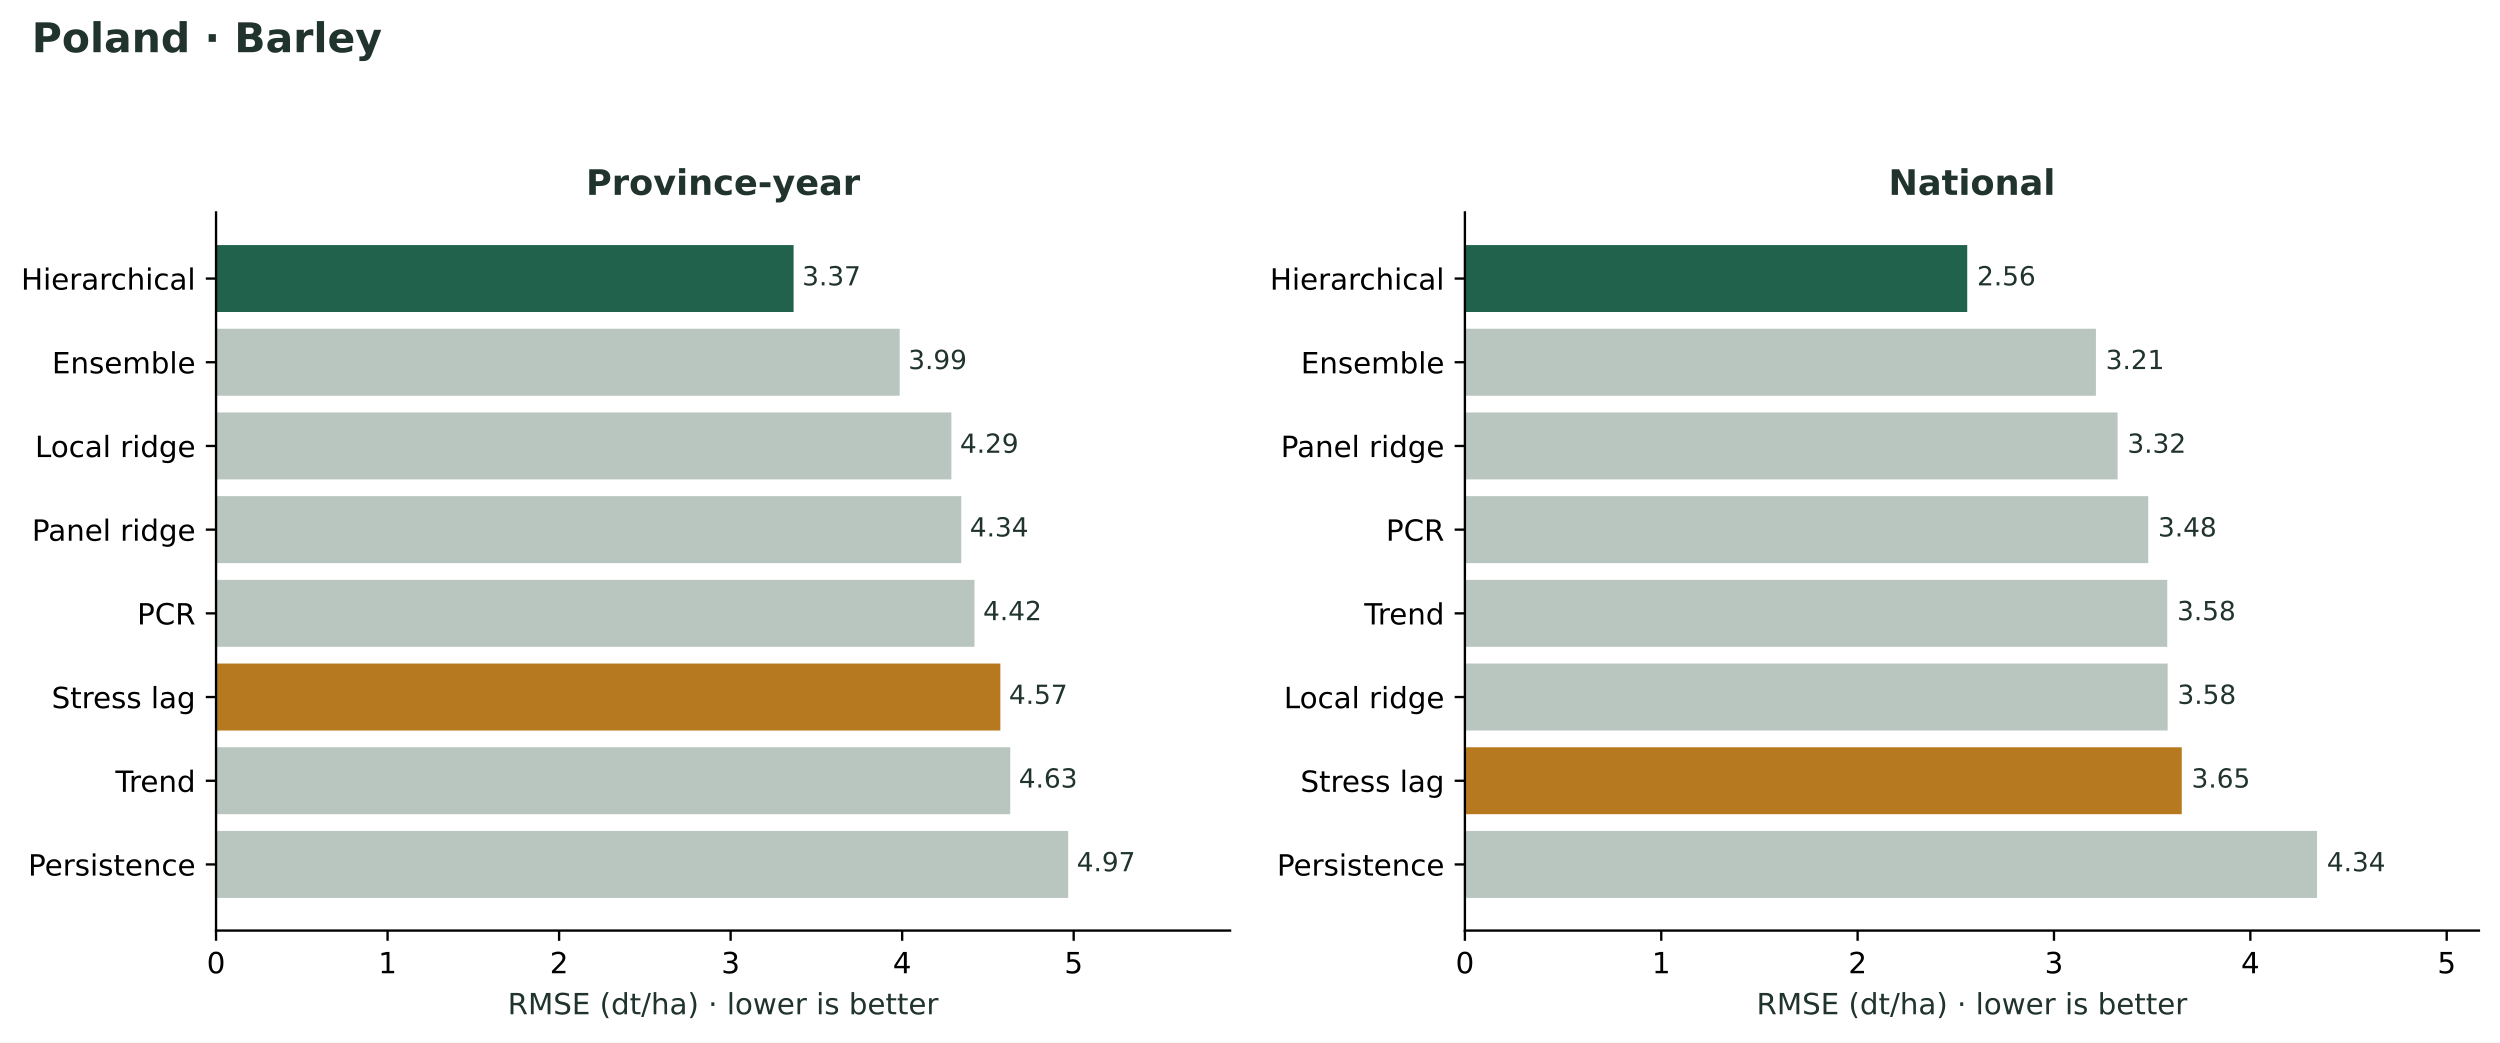
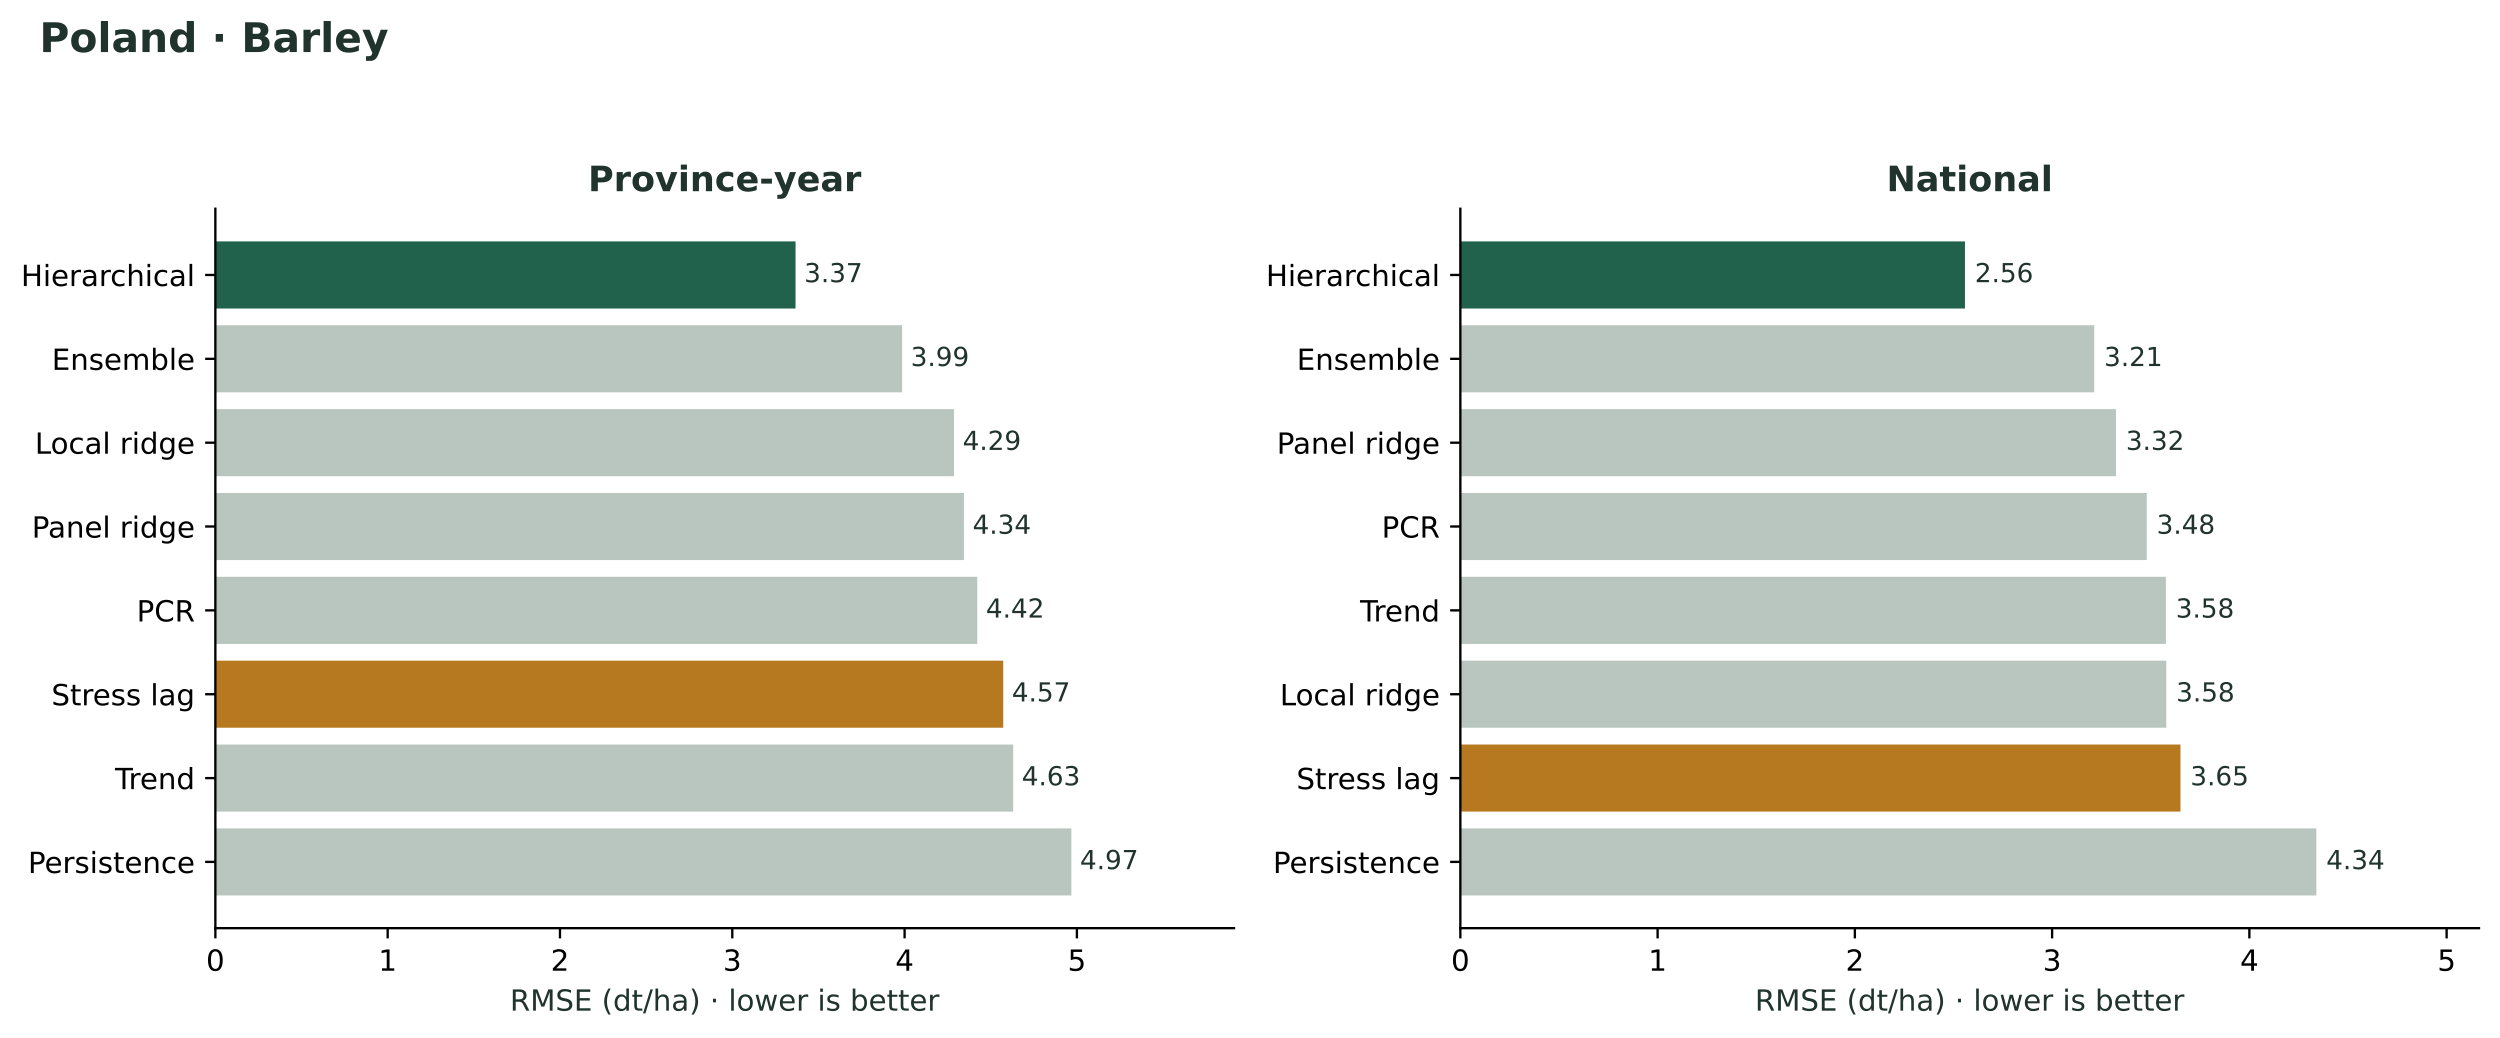
- <svg xmlns="http://www.w3.org/2000/svg" xmlns:xlink="http://www.w3.org/1999/xlink" width="853.985pt" height="356.078pt" viewBox="0 0 853.985 356.078" version="1.1">
+ <svg xmlns="http://www.w3.org/2000/svg" xmlns:xlink="http://www.w3.org/1999/xlink" width="856.635pt" height="355.596pt" viewBox="0 0 856.635 355.596" version="1.1">
  <defs>
    <style type="text/css">*{stroke-linejoin: round; stroke-linecap: butt}</style>
  </defs>
  <g id="figure_1">
    <g id="patch_1">
-       <path d="M 0 356.078  L 853.985 356.078  L 853.985 0  L 0 0  z " style="fill: #ffffff" />
+       <path d="M 0 355.596  L 856.635 355.596  L 856.635 0  L 0 0  z " style="fill: #ffffff" />
    </g>
    <g id="axes_1">
      <g id="patch_2">
-         <path d="M 73.8 317.878  L 420.185 317.878  L 420.185 72.56  L 73.8 72.56  z " style="fill: #ffffff" />
+         <path d="M 73.795 318.04  L 422.835 318.04  L 422.835 71.52  L 73.795 71.52  z " style="fill: #ffffff" />
      </g>
      <g id="patch_3">
-         <path d="M 73.8 306.727  L 364.88 306.727  L 364.88 283.853  L 73.8 283.853  z " clip-path="url(#p3b5d3da336)" style="fill: #b8c6bf" />
+         <path d="M 73.795 306.835  L 367.106 306.835  L 367.106 283.849  L 73.795 283.849  z " clip-path="url(#pa577dfb4cd)" style="fill: #b8c6bf" />
      </g>
      <g id="patch_4">
-         <path d="M 73.8 278.135  L 345.092 278.135  L 345.092 255.262  L 73.8 255.262  z " clip-path="url(#p3b5d3da336)" style="fill: #b8c6bf" />
+         <path d="M 73.795 278.103  L 347.166 278.103  L 347.166 255.117  L 73.795 255.117  z " clip-path="url(#pa577dfb4cd)" style="fill: #b8c6bf" />
      </g>
      <g id="patch_5">
-         <path d="M 73.8 249.543  L 341.717 249.543  L 341.717 226.67  L 73.8 226.67  z " clip-path="url(#p3b5d3da336)" style="fill: #b7791f" />
+         <path d="M 73.795 249.371  L 343.766 249.371  L 343.766 226.385  L 73.795 226.385  z " clip-path="url(#pa577dfb4cd)" style="fill: #b7791f" />
      </g>
      <g id="patch_6">
-         <path d="M 73.8 220.951  L 332.886 220.951  L 332.886 198.078  L 73.8 198.078  z " clip-path="url(#p3b5d3da336)" style="fill: #b8c6bf" />
+         <path d="M 73.795 220.639  L 334.867 220.639  L 334.867 197.653  L 73.795 197.653  z " clip-path="url(#pa577dfb4cd)" style="fill: #b8c6bf" />
      </g>
      <g id="patch_7">
-         <path d="M 73.8 192.36  L 328.361 192.36  L 328.361 169.486  L 73.8 169.486  z " clip-path="url(#p3b5d3da336)" style="fill: #b8c6bf" />
+         <path d="M 73.795 191.907  L 330.308 191.907  L 330.308 168.921  L 73.795 168.921  z " clip-path="url(#pa577dfb4cd)" style="fill: #b8c6bf" />
      </g>
      <g id="patch_8">
-         <path d="M 73.8 163.768  L 324.985 163.768  L 324.985 140.894  L 73.8 140.894  z " clip-path="url(#p3b5d3da336)" style="fill: #b8c6bf" />
+         <path d="M 73.795 163.175  L 326.906 163.175  L 326.906 140.189  L 73.795 140.189  z " clip-path="url(#pa577dfb4cd)" style="fill: #b8c6bf" />
      </g>
      <g id="patch_9">
-         <path d="M 73.8 135.176  L 307.323 135.176  L 307.323 112.303  L 73.8 112.303  z " clip-path="url(#p3b5d3da336)" style="fill: #b8c6bf" />
+         <path d="M 73.795 134.443  L 309.109 134.443  L 309.109 111.457  L 73.795 111.457  z " clip-path="url(#pa577dfb4cd)" style="fill: #b8c6bf" />
      </g>
      <g id="patch_10">
-         <path d="M 73.8 106.584  L 271.089 106.584  L 271.089 83.711  L 73.8 83.711  z " clip-path="url(#p3b5d3da336)" style="fill: #21624d" />
+         <path d="M 73.795 105.711  L 272.597 105.711  L 272.597 82.725  L 73.795 82.725  z " clip-path="url(#pa577dfb4cd)" style="fill: #21624d" />
      </g>
      <g id="matplotlib.axis_1">
        <g id="xtick_1">
          <g id="line2d_1">
            <defs>
-               <path id="med0859d810" d="M 0 0  L 0 3.5  " style="stroke: #000000; stroke-width: 0.8" />
+               <path id="mf9efbe242e" d="M 0 0  L 0 3.5  " style="stroke: #000000; stroke-width: 0.8" />
            </defs>
            <g>
-               <use xlink:href="#med0859d810" x="73.8" y="317.878" style="stroke: #000000; stroke-width: 0.8" />
+               <use xlink:href="#mf9efbe242e" x="73.795" y="318.04" style="stroke: #000000; stroke-width: 0.8" />
            </g>
          </g>
          <g id="text_1">
-             <text style="font-size: 10px; font-family: 'DejaVu Sans'; text-anchor: middle" x="73.8" y="332.475" transform="rotate(-0 73.8 332.4753)">0</text>
+             <text style="font-size: 10px; font-family: 'DejaVu Sans'; text-anchor: middle" x="73.795" y="332.638" transform="rotate(-0 73.79531 332.6384)">0</text>
          </g>
        </g>
        <g id="xtick_2">
          <g id="line2d_2">
            <g>
-               <use xlink:href="#med0859d810" x="132.393" y="317.878" style="stroke: #000000; stroke-width: 0.8" />
+               <use xlink:href="#mf9efbe242e" x="132.837" y="318.04" style="stroke: #000000; stroke-width: 0.8" />
            </g>
          </g>
          <g id="text_2">
-             <text style="font-size: 10px; font-family: 'DejaVu Sans'; text-anchor: middle" x="132.393" y="332.475" transform="rotate(-0 132.3927 332.4753)">1</text>
+             <text style="font-size: 10px; font-family: 'DejaVu Sans'; text-anchor: middle" x="132.837" y="332.638" transform="rotate(-0 132.8371 332.6384)">1</text>
          </g>
        </g>
        <g id="xtick_3">
          <g id="line2d_3">
            <g>
-               <use xlink:href="#med0859d810" x="190.985" y="317.878" style="stroke: #000000; stroke-width: 0.8" />
+               <use xlink:href="#mf9efbe242e" x="191.879" y="318.04" style="stroke: #000000; stroke-width: 0.8" />
            </g>
          </g>
          <g id="text_3">
-             <text style="font-size: 10px; font-family: 'DejaVu Sans'; text-anchor: middle" x="190.985" y="332.475" transform="rotate(-0 190.9854 332.4753)">2</text>
+             <text style="font-size: 10px; font-family: 'DejaVu Sans'; text-anchor: middle" x="191.879" y="332.638" transform="rotate(-0 191.8789 332.6384)">2</text>
          </g>
        </g>
        <g id="xtick_4">
          <g id="line2d_4">
            <g>
-               <use xlink:href="#med0859d810" x="249.578" y="317.878" style="stroke: #000000; stroke-width: 0.8" />
+               <use xlink:href="#mf9efbe242e" x="250.921" y="318.04" style="stroke: #000000; stroke-width: 0.8" />
            </g>
          </g>
          <g id="text_4">
-             <text style="font-size: 10px; font-family: 'DejaVu Sans'; text-anchor: middle" x="249.578" y="332.475" transform="rotate(-0 249.5781 332.4753)">3</text>
+             <text style="font-size: 10px; font-family: 'DejaVu Sans'; text-anchor: middle" x="250.921" y="332.638" transform="rotate(-0 250.9207 332.6384)">3</text>
          </g>
        </g>
        <g id="xtick_5">
          <g id="line2d_5">
            <g>
-               <use xlink:href="#med0859d810" x="308.171" y="317.878" style="stroke: #000000; stroke-width: 0.8" />
+               <use xlink:href="#mf9efbe242e" x="309.963" y="318.04" style="stroke: #000000; stroke-width: 0.8" />
            </g>
          </g>
          <g id="text_5">
-             <text style="font-size: 10px; font-family: 'DejaVu Sans'; text-anchor: middle" x="308.171" y="332.475" transform="rotate(-0 308.1708 332.4753)">4</text>
+             <text style="font-size: 10px; font-family: 'DejaVu Sans'; text-anchor: middle" x="309.963" y="332.638" transform="rotate(-0 309.9625 332.6384)">4</text>
          </g>
        </g>
        <g id="xtick_6">
          <g id="line2d_6">
            <g>
-               <use xlink:href="#med0859d810" x="366.763" y="317.878" style="stroke: #000000; stroke-width: 0.8" />
+               <use xlink:href="#mf9efbe242e" x="369.004" y="318.04" style="stroke: #000000; stroke-width: 0.8" />
            </g>
          </g>
          <g id="text_6">
-             <text style="font-size: 10px; font-family: 'DejaVu Sans'; text-anchor: middle" x="366.763" y="332.475" transform="rotate(-0 366.7635 332.4753)">5</text>
+             <text style="font-size: 10px; font-family: 'DejaVu Sans'; text-anchor: middle" x="369.004" y="332.638" transform="rotate(-0 369.0043 332.6384)">5</text>
          </g>
        </g>
        <g id="text_7">
-           <text style="font-size: 10px; font-family: 'DejaVu Sans'; text-anchor: middle; fill: #20332d" x="246.993" y="346.476" transform="rotate(-0 246.9925 346.4761)">RMSE (dt/ha) · lower is better</text>
+           <text style="font-size: 10px; font-family: 'DejaVu Sans'; text-anchor: middle; fill: #20332d" x="248.315" y="346.317" transform="rotate(-0 248.3153 346.3166)">RMSE (dt/ha) · lower is better</text>
        </g>
      </g>
      <g id="matplotlib.axis_2">
        <g id="ytick_1">
          <g id="line2d_7">
            <defs>
-               <path id="m11a54f4192" d="M 0 0  L -3.5 0  " style="stroke: #000000; stroke-width: 0.8" />
+               <path id="mbbeb164f4a" d="M 0 0  L -3.5 0  " style="stroke: #000000; stroke-width: 0.8" />
            </defs>
            <g>
-               <use xlink:href="#m11a54f4192" x="73.8" y="295.29" style="stroke: #000000; stroke-width: 0.8" />
+               <use xlink:href="#mbbeb164f4a" x="73.795" y="295.342" style="stroke: #000000; stroke-width: 0.8" />
            </g>
          </g>
          <g id="text_8">
-             <text style="font-size: 10px; font-family: 'DejaVu Sans'; text-anchor: end" x="66.8" y="299.089" transform="rotate(-0 66.8 299.0894)">Persistence</text>
+             <text style="font-size: 10px; font-family: 'DejaVu Sans'; text-anchor: end" x="66.795" y="299.141" transform="rotate(-0 66.79531 299.141)">Persistence</text>
          </g>
        </g>
        <g id="ytick_2">
          <g id="line2d_8">
            <g>
-               <use xlink:href="#m11a54f4192" x="73.8" y="266.698" style="stroke: #000000; stroke-width: 0.8" />
+               <use xlink:href="#mbbeb164f4a" x="73.795" y="266.61" style="stroke: #000000; stroke-width: 0.8" />
            </g>
          </g>
          <g id="text_9">
-             <text style="font-size: 10px; font-family: 'DejaVu Sans'; text-anchor: end" x="66.8" y="270.498" transform="rotate(-0 66.8 270.4975)">Trend</text>
+             <text style="font-size: 10px; font-family: 'DejaVu Sans'; text-anchor: end" x="66.795" y="270.409" transform="rotate(-0 66.79531 270.4091)">Trend</text>
          </g>
        </g>
        <g id="ytick_3">
          <g id="line2d_9">
            <g>
-               <use xlink:href="#m11a54f4192" x="73.8" y="238.107" style="stroke: #000000; stroke-width: 0.8" />
+               <use xlink:href="#mbbeb164f4a" x="73.795" y="237.878" style="stroke: #000000; stroke-width: 0.8" />
            </g>
          </g>
          <g id="text_10">
-             <text style="font-size: 10px; font-family: 'DejaVu Sans'; text-anchor: end" x="66.8" y="241.906" transform="rotate(-0 66.8 241.9057)">Stress lag</text>
+             <text style="font-size: 10px; font-family: 'DejaVu Sans'; text-anchor: end" x="66.795" y="241.677" transform="rotate(-0 66.79531 241.6771)">Stress lag</text>
          </g>
        </g>
        <g id="ytick_4">
          <g id="line2d_10">
            <g>
-               <use xlink:href="#m11a54f4192" x="73.8" y="209.515" style="stroke: #000000; stroke-width: 0.8" />
+               <use xlink:href="#mbbeb164f4a" x="73.795" y="209.146" style="stroke: #000000; stroke-width: 0.8" />
            </g>
          </g>
          <g id="text_11">
-             <text style="font-size: 10px; font-family: 'DejaVu Sans'; text-anchor: end" x="66.8" y="213.314" transform="rotate(-0 66.8 213.3136)">PCR</text>
+             <text style="font-size: 10px; font-family: 'DejaVu Sans'; text-anchor: end" x="66.795" y="212.945" transform="rotate(-0 66.79531 212.9452)">PCR</text>
          </g>
        </g>
        <g id="ytick_5">
          <g id="line2d_11">
            <g>
-               <use xlink:href="#m11a54f4192" x="73.8" y="180.923" style="stroke: #000000; stroke-width: 0.8" />
+               <use xlink:href="#mbbeb164f4a" x="73.795" y="180.414" style="stroke: #000000; stroke-width: 0.8" />
            </g>
          </g>
          <g id="text_12">
-             <text style="font-size: 10px; font-family: 'DejaVu Sans'; text-anchor: end" x="66.8" y="184.722" transform="rotate(-0 66.8 184.7221)">Panel ridge</text>
+             <text style="font-size: 10px; font-family: 'DejaVu Sans'; text-anchor: end" x="66.795" y="184.213" transform="rotate(-0 66.79531 184.2133)">Panel ridge</text>
          </g>
        </g>
        <g id="ytick_6">
          <g id="line2d_12">
            <g>
-               <use xlink:href="#m11a54f4192" x="73.8" y="152.331" style="stroke: #000000; stroke-width: 0.8" />
+               <use xlink:href="#mbbeb164f4a" x="73.795" y="151.682" style="stroke: #000000; stroke-width: 0.8" />
            </g>
          </g>
          <g id="text_13">
-             <text style="font-size: 10px; font-family: 'DejaVu Sans'; text-anchor: end" x="66.8" y="156.13" transform="rotate(-0 66.8 156.1303)">Local ridge</text>
+             <text style="font-size: 10px; font-family: 'DejaVu Sans'; text-anchor: end" x="66.795" y="155.481" transform="rotate(-0 66.79531 155.4813)">Local ridge</text>
          </g>
        </g>
        <g id="ytick_7">
          <g id="line2d_13">
            <g>
-               <use xlink:href="#m11a54f4192" x="73.8" y="123.739" style="stroke: #000000; stroke-width: 0.8" />
+               <use xlink:href="#mbbeb164f4a" x="73.795" y="122.95" style="stroke: #000000; stroke-width: 0.8" />
            </g>
          </g>
          <g id="text_14">
-             <text style="font-size: 10px; font-family: 'DejaVu Sans'; text-anchor: end" x="66.8" y="127.539" transform="rotate(-0 66.8 127.5385)">Ensemble</text>
+             <text style="font-size: 10px; font-family: 'DejaVu Sans'; text-anchor: end" x="66.795" y="126.749" transform="rotate(-0 66.79531 126.7494)">Ensemble</text>
          </g>
        </g>
        <g id="ytick_8">
          <g id="line2d_14">
            <g>
-               <use xlink:href="#m11a54f4192" x="73.8" y="95.148" style="stroke: #000000; stroke-width: 0.8" />
+               <use xlink:href="#mbbeb164f4a" x="73.795" y="94.218" style="stroke: #000000; stroke-width: 0.8" />
            </g>
          </g>
          <g id="text_15">
-             <text style="font-size: 10px; font-family: 'DejaVu Sans'; text-anchor: end" x="66.8" y="98.947" transform="rotate(-0 66.8 98.94674)">Hierarchical</text>
+             <text style="font-size: 10px; font-family: 'DejaVu Sans'; text-anchor: end" x="66.795" y="98.017" transform="rotate(-0 66.79531 98.01745)">Hierarchical</text>
          </g>
        </g>
      </g>
      <g id="patch_11">
-         <path d="M 73.8 317.878  L 73.8 72.56  " style="fill: none; stroke: #000000; stroke-width: 0.8; stroke-linejoin: miter; stroke-linecap: square" />
+         <path d="M 73.795 318.04  L 73.795 71.52  " style="fill: none; stroke: #000000; stroke-width: 0.8; stroke-linejoin: miter; stroke-linecap: square" />
      </g>
      <g id="patch_12">
-         <path d="M 73.8 317.878  L 420.185 317.878  " style="fill: none; stroke: #000000; stroke-width: 0.8; stroke-linejoin: miter; stroke-linecap: square" />
+         <path d="M 73.795 318.04  L 422.835 318.04  " style="fill: none; stroke: #000000; stroke-width: 0.8; stroke-linejoin: miter; stroke-linecap: square" />
      </g>
      <g id="text_16">
-         <text style="font-size: 9px; font-family: 'DejaVu Sans'; text-anchor: start; fill: #20332d" x="367.809" y="297.628" transform="rotate(-0 367.8095 297.628)">4.97</text>
+         <text style="font-size: 9px; font-family: 'DejaVu Sans'; text-anchor: start; fill: #20332d" x="370.058" y="297.825" transform="rotate(-0 370.0583 297.8252)">4.97</text>
      </g>
      <g id="text_17">
-         <text style="font-size: 9px; font-family: 'DejaVu Sans'; text-anchor: start; fill: #20332d" x="348.021" y="269.036" transform="rotate(-0 348.0213 269.0362)">4.63</text>
+         <text style="font-size: 9px; font-family: 'DejaVu Sans'; text-anchor: start; fill: #20332d" x="350.118" y="269.093" transform="rotate(-0 350.1184 269.0933)">4.63</text>
      </g>
      <g id="text_18">
-         <text style="font-size: 9px; font-family: 'DejaVu Sans'; text-anchor: start; fill: #20332d" x="344.647" y="240.444" transform="rotate(-0 344.6468 240.4444)">4.57</text>
+         <text style="font-size: 9px; font-family: 'DejaVu Sans'; text-anchor: start; fill: #20332d" x="346.718" y="240.361" transform="rotate(-0 346.7181 240.3613)">4.57</text>
      </g>
      <g id="text_19">
-         <text style="font-size: 9px; font-family: 'DejaVu Sans'; text-anchor: start; fill: #20332d" x="335.816" y="211.853" transform="rotate(-0 335.8159 211.8526)">4.42</text>
+         <text style="font-size: 9px; font-family: 'DejaVu Sans'; text-anchor: start; fill: #20332d" x="337.82" y="211.629" transform="rotate(-0 337.8196 211.6294)">4.42</text>
      </g>
      <g id="text_20">
-         <text style="font-size: 9px; font-family: 'DejaVu Sans'; text-anchor: start; fill: #20332d" x="331.291" y="183.261" transform="rotate(-0 331.2907 183.2608)">4.34</text>
+         <text style="font-size: 9px; font-family: 'DejaVu Sans'; text-anchor: start; fill: #20332d" x="333.26" y="182.897" transform="rotate(-0 333.2596 182.8975)">4.34</text>
      </g>
      <g id="text_21">
-         <text style="font-size: 9px; font-family: 'DejaVu Sans'; text-anchor: start; fill: #20332d" x="327.915" y="154.669" transform="rotate(-0 327.9148 154.669)">4.29</text>
+         <text style="font-size: 9px; font-family: 'DejaVu Sans'; text-anchor: start; fill: #20332d" x="329.858" y="154.166" transform="rotate(-0 329.8579 154.1655)">4.29</text>
      </g>
      <g id="text_22">
-         <text style="font-size: 9px; font-family: 'DejaVu Sans'; text-anchor: start; fill: #20332d" x="310.253" y="126.077" transform="rotate(-0 310.2531 126.0772)">3.99</text>
+         <text style="font-size: 9px; font-family: 'DejaVu Sans'; text-anchor: start; fill: #20332d" x="312.061" y="125.434" transform="rotate(-0 312.0608 125.4336)">3.99</text>
      </g>
      <g id="text_23">
-         <text style="font-size: 9px; font-family: 'DejaVu Sans'; text-anchor: start; fill: #20332d" x="274.019" y="97.485" transform="rotate(-0 274.0189 97.48541)">3.37</text>
+         <text style="font-size: 9px; font-family: 'DejaVu Sans'; text-anchor: start; fill: #20332d" x="275.549" y="96.702" transform="rotate(-0 275.5488 96.70167)">3.37</text>
      </g>
      <g id="text_24">
-         <text style="font-weight: 700; font-size: 12px; font-family: 'DejaVu Sans'; text-anchor: middle; fill: #20332d" x="246.993" y="66.56" transform="rotate(-0 246.9925 66.56)">Province-year</text>
+         <text style="font-weight: 700; font-size: 12px; font-family: 'DejaVu Sans'; text-anchor: middle; fill: #20332d" x="248.315" y="65.52" transform="rotate(-0 248.3153 65.52)">Province-year</text>
      </g>
    </g>
    <g id="axes_2">
      <g id="patch_13">
-         <path d="M 500.4 317.878  L 846.785 317.878  L 846.785 72.56  L 500.4 72.56  z " style="fill: #ffffff" />
+         <path d="M 500.395 318.04  L 849.435 318.04  L 849.435 71.52  L 500.395 71.52  z " style="fill: #ffffff" />
      </g>
      <g id="patch_14">
-         <path d="M 500.4 306.727  L 791.48 306.727  L 791.48 283.853  L 500.4 283.853  z " clip-path="url(#p0329856da4)" style="fill: #b8c6bf" />
+         <path d="M 500.395 306.835  L 793.706 306.835  L 793.706 283.849  L 500.395 283.849  z " clip-path="url(#pff6bdc2b41)" style="fill: #b8c6bf" />
      </g>
      <g id="patch_15">
-         <path d="M 500.4 278.135  L 745.275 278.135  L 745.275 255.262  L 500.4 255.262  z " clip-path="url(#p0329856da4)" style="fill: #b7791f" />
+         <path d="M 500.395 278.103  L 747.148 278.103  L 747.148 255.117  L 500.395 255.117  z " clip-path="url(#pff6bdc2b41)" style="fill: #b7791f" />
      </g>
      <g id="patch_16">
-         <path d="M 500.4 249.543  L 740.459 249.543  L 740.459 226.67  L 500.4 226.67  z " clip-path="url(#p0329856da4)" style="fill: #b8c6bf" />
+         <path d="M 500.395 249.371  L 742.294 249.371  L 742.294 226.385  L 500.395 226.385  z " clip-path="url(#pff6bdc2b41)" style="fill: #b8c6bf" />
      </g>
      <g id="patch_17">
-         <path d="M 500.4 220.951  L 740.325 220.951  L 740.325 198.078  L 500.4 198.078  z " clip-path="url(#p0329856da4)" style="fill: #b8c6bf" />
+         <path d="M 500.395 220.639  L 742.16 220.639  L 742.16 197.653  L 500.395 197.653  z " clip-path="url(#pff6bdc2b41)" style="fill: #b8c6bf" />
      </g>
      <g id="patch_18">
-         <path d="M 500.4 192.36  L 733.818 192.36  L 733.818 169.486  L 500.4 169.486  z " clip-path="url(#p0329856da4)" style="fill: #b8c6bf" />
+         <path d="M 500.395 191.907  L 735.603 191.907  L 735.603 168.921  L 500.395 168.921  z " clip-path="url(#pff6bdc2b41)" style="fill: #b8c6bf" />
      </g>
      <g id="patch_19">
-         <path d="M 500.4 163.768  L 723.355 163.768  L 723.355 140.894  L 500.4 140.894  z " clip-path="url(#p0329856da4)" style="fill: #b8c6bf" />
+         <path d="M 500.395 163.175  L 725.059 163.175  L 725.059 140.189  L 500.395 140.189  z " clip-path="url(#pff6bdc2b41)" style="fill: #b8c6bf" />
      </g>
      <g id="patch_20">
-         <path d="M 500.4 135.176  L 715.95 135.176  L 715.95 112.303  L 500.4 112.303  z " clip-path="url(#p0329856da4)" style="fill: #b8c6bf" />
+         <path d="M 500.395 134.443  L 717.598 134.443  L 717.598 111.457  L 500.395 111.457  z " clip-path="url(#pff6bdc2b41)" style="fill: #b8c6bf" />
      </g>
      <g id="patch_21">
-         <path d="M 500.4 106.584  L 671.993 106.584  L 671.993 83.711  L 500.4 83.711  z " clip-path="url(#p0329856da4)" style="fill: #21624d" />
+         <path d="M 500.395 105.711  L 673.303 105.711  L 673.303 82.725  L 500.395 82.725  z " clip-path="url(#pff6bdc2b41)" style="fill: #21624d" />
      </g>
      <g id="matplotlib.axis_3">
        <g id="xtick_7">
          <g id="line2d_15">
            <g>
-               <use xlink:href="#med0859d810" x="500.4" y="317.878" style="stroke: #000000; stroke-width: 0.8" />
+               <use xlink:href="#mf9efbe242e" x="500.395" y="318.04" style="stroke: #000000; stroke-width: 0.8" />
            </g>
          </g>
          <g id="text_25">
-             <text style="font-size: 10px; font-family: 'DejaVu Sans'; text-anchor: middle" x="500.4" y="332.475" transform="rotate(-0 500.4 332.4753)">0</text>
+             <text style="font-size: 10px; font-family: 'DejaVu Sans'; text-anchor: middle" x="500.395" y="332.638" transform="rotate(-0 500.3953 332.6384)">0</text>
          </g>
        </g>
        <g id="xtick_8">
          <g id="line2d_16">
            <g>
-               <use xlink:href="#med0859d810" x="567.476" y="317.878" style="stroke: #000000; stroke-width: 0.8" />
+               <use xlink:href="#mf9efbe242e" x="567.985" y="318.04" style="stroke: #000000; stroke-width: 0.8" />
            </g>
          </g>
          <g id="text_26">
-             <text style="font-size: 10px; font-family: 'DejaVu Sans'; text-anchor: middle" x="567.476" y="332.475" transform="rotate(-0 567.4758 332.4753)">1</text>
+             <text style="font-size: 10px; font-family: 'DejaVu Sans'; text-anchor: middle" x="567.985" y="332.638" transform="rotate(-0 567.9853 332.6384)">1</text>
          </g>
        </g>
        <g id="xtick_9">
          <g id="line2d_17">
            <g>
-               <use xlink:href="#med0859d810" x="634.552" y="317.878" style="stroke: #000000; stroke-width: 0.8" />
+               <use xlink:href="#mf9efbe242e" x="635.575" y="318.04" style="stroke: #000000; stroke-width: 0.8" />
            </g>
          </g>
          <g id="text_27">
-             <text style="font-size: 10px; font-family: 'DejaVu Sans'; text-anchor: middle" x="634.552" y="332.475" transform="rotate(-0 634.5517 332.4753)">2</text>
+             <text style="font-size: 10px; font-family: 'DejaVu Sans'; text-anchor: middle" x="635.575" y="332.638" transform="rotate(-0 635.5752 332.6384)">2</text>
          </g>
        </g>
        <g id="xtick_10">
          <g id="line2d_18">
            <g>
-               <use xlink:href="#med0859d810" x="701.627" y="317.878" style="stroke: #000000; stroke-width: 0.8" />
+               <use xlink:href="#mf9efbe242e" x="703.165" y="318.04" style="stroke: #000000; stroke-width: 0.8" />
            </g>
          </g>
          <g id="text_28">
-             <text style="font-size: 10px; font-family: 'DejaVu Sans'; text-anchor: middle" x="701.627" y="332.475" transform="rotate(-0 701.6275 332.4753)">3</text>
+             <text style="font-size: 10px; font-family: 'DejaVu Sans'; text-anchor: middle" x="703.165" y="332.638" transform="rotate(-0 703.1652 332.6384)">3</text>
          </g>
        </g>
        <g id="xtick_11">
          <g id="line2d_19">
            <g>
-               <use xlink:href="#med0859d810" x="768.703" y="317.878" style="stroke: #000000; stroke-width: 0.8" />
+               <use xlink:href="#mf9efbe242e" x="770.755" y="318.04" style="stroke: #000000; stroke-width: 0.8" />
            </g>
          </g>
          <g id="text_29">
-             <text style="font-size: 10px; font-family: 'DejaVu Sans'; text-anchor: middle" x="768.703" y="332.475" transform="rotate(-0 768.7033 332.4753)">4</text>
+             <text style="font-size: 10px; font-family: 'DejaVu Sans'; text-anchor: middle" x="770.755" y="332.638" transform="rotate(-0 770.7551 332.6384)">4</text>
          </g>
        </g>
        <g id="xtick_12">
          <g id="line2d_20">
            <g>
-               <use xlink:href="#med0859d810" x="835.779" y="317.878" style="stroke: #000000; stroke-width: 0.8" />
+               <use xlink:href="#mf9efbe242e" x="838.345" y="318.04" style="stroke: #000000; stroke-width: 0.8" />
            </g>
          </g>
          <g id="text_30">
-             <text style="font-size: 10px; font-family: 'DejaVu Sans'; text-anchor: middle" x="835.779" y="332.475" transform="rotate(-0 835.7791 332.4753)">5</text>
+             <text style="font-size: 10px; font-family: 'DejaVu Sans'; text-anchor: middle" x="838.345" y="332.638" transform="rotate(-0 838.3451 332.6384)">5</text>
          </g>
        </g>
        <g id="text_31">
-           <text style="font-size: 10px; font-family: 'DejaVu Sans'; text-anchor: middle; fill: #20332d" x="673.592" y="346.476" transform="rotate(-0 673.5925 346.4761)">RMSE (dt/ha) · lower is better</text>
+           <text style="font-size: 10px; font-family: 'DejaVu Sans'; text-anchor: middle; fill: #20332d" x="674.915" y="346.317" transform="rotate(-0 674.9153 346.3166)">RMSE (dt/ha) · lower is better</text>
        </g>
      </g>
      <g id="matplotlib.axis_4">
        <g id="ytick_9">
          <g id="line2d_21">
            <g>
-               <use xlink:href="#m11a54f4192" x="500.4" y="295.29" style="stroke: #000000; stroke-width: 0.8" />
+               <use xlink:href="#mbbeb164f4a" x="500.395" y="295.342" style="stroke: #000000; stroke-width: 0.8" />
            </g>
          </g>
          <g id="text_32">
-             <text style="font-size: 10px; font-family: 'DejaVu Sans'; text-anchor: end" x="493.4" y="299.089" transform="rotate(-0 493.4 299.0894)">Persistence</text>
+             <text style="font-size: 10px; font-family: 'DejaVu Sans'; text-anchor: end" x="493.395" y="299.141" transform="rotate(-0 493.3953 299.141)">Persistence</text>
          </g>
        </g>
        <g id="ytick_10">
          <g id="line2d_22">
            <g>
-               <use xlink:href="#m11a54f4192" x="500.4" y="266.698" style="stroke: #000000; stroke-width: 0.8" />
+               <use xlink:href="#mbbeb164f4a" x="500.395" y="266.61" style="stroke: #000000; stroke-width: 0.8" />
            </g>
          </g>
          <g id="text_33">
-             <text style="font-size: 10px; font-family: 'DejaVu Sans'; text-anchor: end" x="493.4" y="270.498" transform="rotate(-0 493.4 270.4975)">Stress lag</text>
+             <text style="font-size: 10px; font-family: 'DejaVu Sans'; text-anchor: end" x="493.395" y="270.409" transform="rotate(-0 493.3953 270.4091)">Stress lag</text>
          </g>
        </g>
        <g id="ytick_11">
          <g id="line2d_23">
            <g>
-               <use xlink:href="#m11a54f4192" x="500.4" y="238.107" style="stroke: #000000; stroke-width: 0.8" />
+               <use xlink:href="#mbbeb164f4a" x="500.395" y="237.878" style="stroke: #000000; stroke-width: 0.8" />
            </g>
          </g>
          <g id="text_34">
-             <text style="font-size: 10px; font-family: 'DejaVu Sans'; text-anchor: end" x="493.4" y="241.906" transform="rotate(-0 493.4 241.9057)">Local ridge</text>
+             <text style="font-size: 10px; font-family: 'DejaVu Sans'; text-anchor: end" x="493.395" y="241.677" transform="rotate(-0 493.3953 241.6771)">Local ridge</text>
          </g>
        </g>
        <g id="ytick_12">
          <g id="line2d_24">
            <g>
-               <use xlink:href="#m11a54f4192" x="500.4" y="209.515" style="stroke: #000000; stroke-width: 0.8" />
+               <use xlink:href="#mbbeb164f4a" x="500.395" y="209.146" style="stroke: #000000; stroke-width: 0.8" />
            </g>
          </g>
          <g id="text_35">
-             <text style="font-size: 10px; font-family: 'DejaVu Sans'; text-anchor: end" x="493.4" y="213.314" transform="rotate(-0 493.4 213.3139)">Trend</text>
+             <text style="font-size: 10px; font-family: 'DejaVu Sans'; text-anchor: end" x="493.395" y="212.945" transform="rotate(-0 493.3953 212.9452)">Trend</text>
          </g>
        </g>
        <g id="ytick_13">
          <g id="line2d_25">
            <g>
-               <use xlink:href="#m11a54f4192" x="500.4" y="180.923" style="stroke: #000000; stroke-width: 0.8" />
+               <use xlink:href="#mbbeb164f4a" x="500.395" y="180.414" style="stroke: #000000; stroke-width: 0.8" />
            </g>
          </g>
          <g id="text_36">
-             <text style="font-size: 10px; font-family: 'DejaVu Sans'; text-anchor: end" x="493.4" y="184.722" transform="rotate(-0 493.4 184.7218)">PCR</text>
+             <text style="font-size: 10px; font-family: 'DejaVu Sans'; text-anchor: end" x="493.395" y="184.213" transform="rotate(-0 493.3953 184.2133)">PCR</text>
          </g>
        </g>
        <g id="ytick_14">
          <g id="line2d_26">
            <g>
-               <use xlink:href="#m11a54f4192" x="500.4" y="152.331" style="stroke: #000000; stroke-width: 0.8" />
+               <use xlink:href="#mbbeb164f4a" x="500.395" y="151.682" style="stroke: #000000; stroke-width: 0.8" />
            </g>
          </g>
          <g id="text_37">
-             <text style="font-size: 10px; font-family: 'DejaVu Sans'; text-anchor: end" x="493.4" y="156.13" transform="rotate(-0 493.4 156.1303)">Panel ridge</text>
+             <text style="font-size: 10px; font-family: 'DejaVu Sans'; text-anchor: end" x="493.395" y="155.481" transform="rotate(-0 493.3953 155.4813)">Panel ridge</text>
          </g>
        </g>
        <g id="ytick_15">
          <g id="line2d_27">
            <g>
-               <use xlink:href="#m11a54f4192" x="500.4" y="123.739" style="stroke: #000000; stroke-width: 0.8" />
+               <use xlink:href="#mbbeb164f4a" x="500.395" y="122.95" style="stroke: #000000; stroke-width: 0.8" />
            </g>
          </g>
          <g id="text_38">
-             <text style="font-size: 10px; font-family: 'DejaVu Sans'; text-anchor: end" x="493.4" y="127.539" transform="rotate(-0 493.4 127.5385)">Ensemble</text>
+             <text style="font-size: 10px; font-family: 'DejaVu Sans'; text-anchor: end" x="493.395" y="126.749" transform="rotate(-0 493.3953 126.7494)">Ensemble</text>
          </g>
        </g>
        <g id="ytick_16">
          <g id="line2d_28">
            <g>
-               <use xlink:href="#m11a54f4192" x="500.4" y="95.148" style="stroke: #000000; stroke-width: 0.8" />
+               <use xlink:href="#mbbeb164f4a" x="500.395" y="94.218" style="stroke: #000000; stroke-width: 0.8" />
            </g>
          </g>
          <g id="text_39">
-             <text style="font-size: 10px; font-family: 'DejaVu Sans'; text-anchor: end" x="493.4" y="98.947" transform="rotate(-0 493.4 98.94674)">Hierarchical</text>
+             <text style="font-size: 10px; font-family: 'DejaVu Sans'; text-anchor: end" x="493.395" y="98.017" transform="rotate(-0 493.3953 98.01745)">Hierarchical</text>
          </g>
        </g>
      </g>
      <g id="patch_22">
-         <path d="M 500.4 317.878  L 500.4 72.56  " style="fill: none; stroke: #000000; stroke-width: 0.8; stroke-linejoin: miter; stroke-linecap: square" />
+         <path d="M 500.395 318.04  L 500.395 71.52  " style="fill: none; stroke: #000000; stroke-width: 0.8; stroke-linejoin: miter; stroke-linecap: square" />
      </g>
      <g id="patch_23">
-         <path d="M 500.4 317.878  L 846.785 317.878  " style="fill: none; stroke: #000000; stroke-width: 0.8; stroke-linejoin: miter; stroke-linecap: square" />
+         <path d="M 500.395 318.04  L 849.435 318.04  " style="fill: none; stroke: #000000; stroke-width: 0.8; stroke-linejoin: miter; stroke-linecap: square" />
      </g>
      <g id="text_40">
-         <text style="font-size: 9px; font-family: 'DejaVu Sans'; text-anchor: start; fill: #20332d" x="794.834" y="297.628" transform="rotate(-0 794.8336 297.628)">4.34</text>
+         <text style="font-size: 9px; font-family: 'DejaVu Sans'; text-anchor: start; fill: #20332d" x="797.086" y="297.825" transform="rotate(-0 797.0857 297.8252)">4.34</text>
      </g>
      <g id="text_41">
-         <text style="font-size: 9px; font-family: 'DejaVu Sans'; text-anchor: start; fill: #20332d" x="748.629" y="269.036" transform="rotate(-0 748.6292 269.0362)">3.65</text>
+         <text style="font-size: 9px; font-family: 'DejaVu Sans'; text-anchor: start; fill: #20332d" x="750.527" y="269.093" transform="rotate(-0 750.5271 269.0933)">3.65</text>
      </g>
      <g id="text_42">
-         <text style="font-size: 9px; font-family: 'DejaVu Sans'; text-anchor: start; fill: #20332d" x="743.813" y="240.444" transform="rotate(-0 743.8128 240.4444)">3.58</text>
+         <text style="font-size: 9px; font-family: 'DejaVu Sans'; text-anchor: start; fill: #20332d" x="745.674" y="240.361" transform="rotate(-0 745.6739 240.3613)">3.58</text>
      </g>
      <g id="text_43">
-         <text style="font-size: 9px; font-family: 'DejaVu Sans'; text-anchor: start; fill: #20332d" x="743.679" y="211.853" transform="rotate(-0 743.6792 211.8526)">3.58</text>
+         <text style="font-size: 9px; font-family: 'DejaVu Sans'; text-anchor: start; fill: #20332d" x="745.539" y="211.629" transform="rotate(-0 745.5392 211.6294)">3.58</text>
      </g>
      <g id="text_44">
-         <text style="font-size: 9px; font-family: 'DejaVu Sans'; text-anchor: start; fill: #20332d" x="737.172" y="183.261" transform="rotate(-0 737.1719 183.2608)">3.48</text>
+         <text style="font-size: 9px; font-family: 'DejaVu Sans'; text-anchor: start; fill: #20332d" x="738.982" y="182.897" transform="rotate(-0 738.982 182.8975)">3.48</text>
      </g>
      <g id="text_45">
-         <text style="font-size: 9px; font-family: 'DejaVu Sans'; text-anchor: start; fill: #20332d" x="726.709" y="154.669" transform="rotate(-0 726.7089 154.669)">3.32</text>
+         <text style="font-size: 9px; font-family: 'DejaVu Sans'; text-anchor: start; fill: #20332d" x="728.439" y="154.166" transform="rotate(-0 728.4388 154.1655)">3.32</text>
      </g>
      <g id="text_46">
-         <text style="font-size: 9px; font-family: 'DejaVu Sans'; text-anchor: start; fill: #20332d" x="719.304" y="126.077" transform="rotate(-0 719.304 126.0772)">3.21</text>
+         <text style="font-size: 9px; font-family: 'DejaVu Sans'; text-anchor: start; fill: #20332d" x="720.977" y="125.434" transform="rotate(-0 720.9772 125.4336)">3.21</text>
      </g>
      <g id="text_47">
-         <text style="font-size: 9px; font-family: 'DejaVu Sans'; text-anchor: start; fill: #20332d" x="675.347" y="97.485" transform="rotate(-0 675.3467 97.48541)">2.56</text>
+         <text style="font-size: 9px; font-family: 'DejaVu Sans'; text-anchor: start; fill: #20332d" x="676.683" y="96.702" transform="rotate(-0 676.6829 96.70167)">2.56</text>
      </g>
      <g id="text_48">
-         <text style="font-weight: 700; font-size: 12px; font-family: 'DejaVu Sans'; text-anchor: middle; fill: #20332d" x="673.592" y="66.56" transform="rotate(-0 673.5925 66.56)">National</text>
+         <text style="font-weight: 700; font-size: 12px; font-family: 'DejaVu Sans'; text-anchor: middle; fill: #20332d" x="674.915" y="65.52" transform="rotate(-0 674.9153 65.52)">National</text>
      </g>
    </g>
    <g id="text_49">
-       <text style="font-weight: 700; font-size: 14px; font-family: 'DejaVu Sans'; text-anchor: start; fill: #20332d" x="10.865" y="17.838" transform="rotate(-0 10.865 17.83781)">Poland · Barley</text>
+       <text style="font-weight: 700; font-size: 14px; font-family: 'DejaVu Sans'; text-anchor: start; fill: #20332d" x="13.515" y="17.838" transform="rotate(-0 13.51531 17.83781)">Poland · Barley</text>
    </g>
  </g>
  <defs>
-     <clipPath id="p3b5d3da336">
-       <rect x="73.8" y="72.56" width="346.385" height="245.318" />
+     <clipPath id="pa577dfb4cd">
+       <rect x="73.795" y="71.52" width="349.04" height="246.52" />
    </clipPath>
-     <clipPath id="p0329856da4">
-       <rect x="500.4" y="72.56" width="346.385" height="245.318" />
+     <clipPath id="pff6bdc2b41">
+       <rect x="500.395" y="71.52" width="349.04" height="246.52" />
    </clipPath>
  </defs>
</svg>
